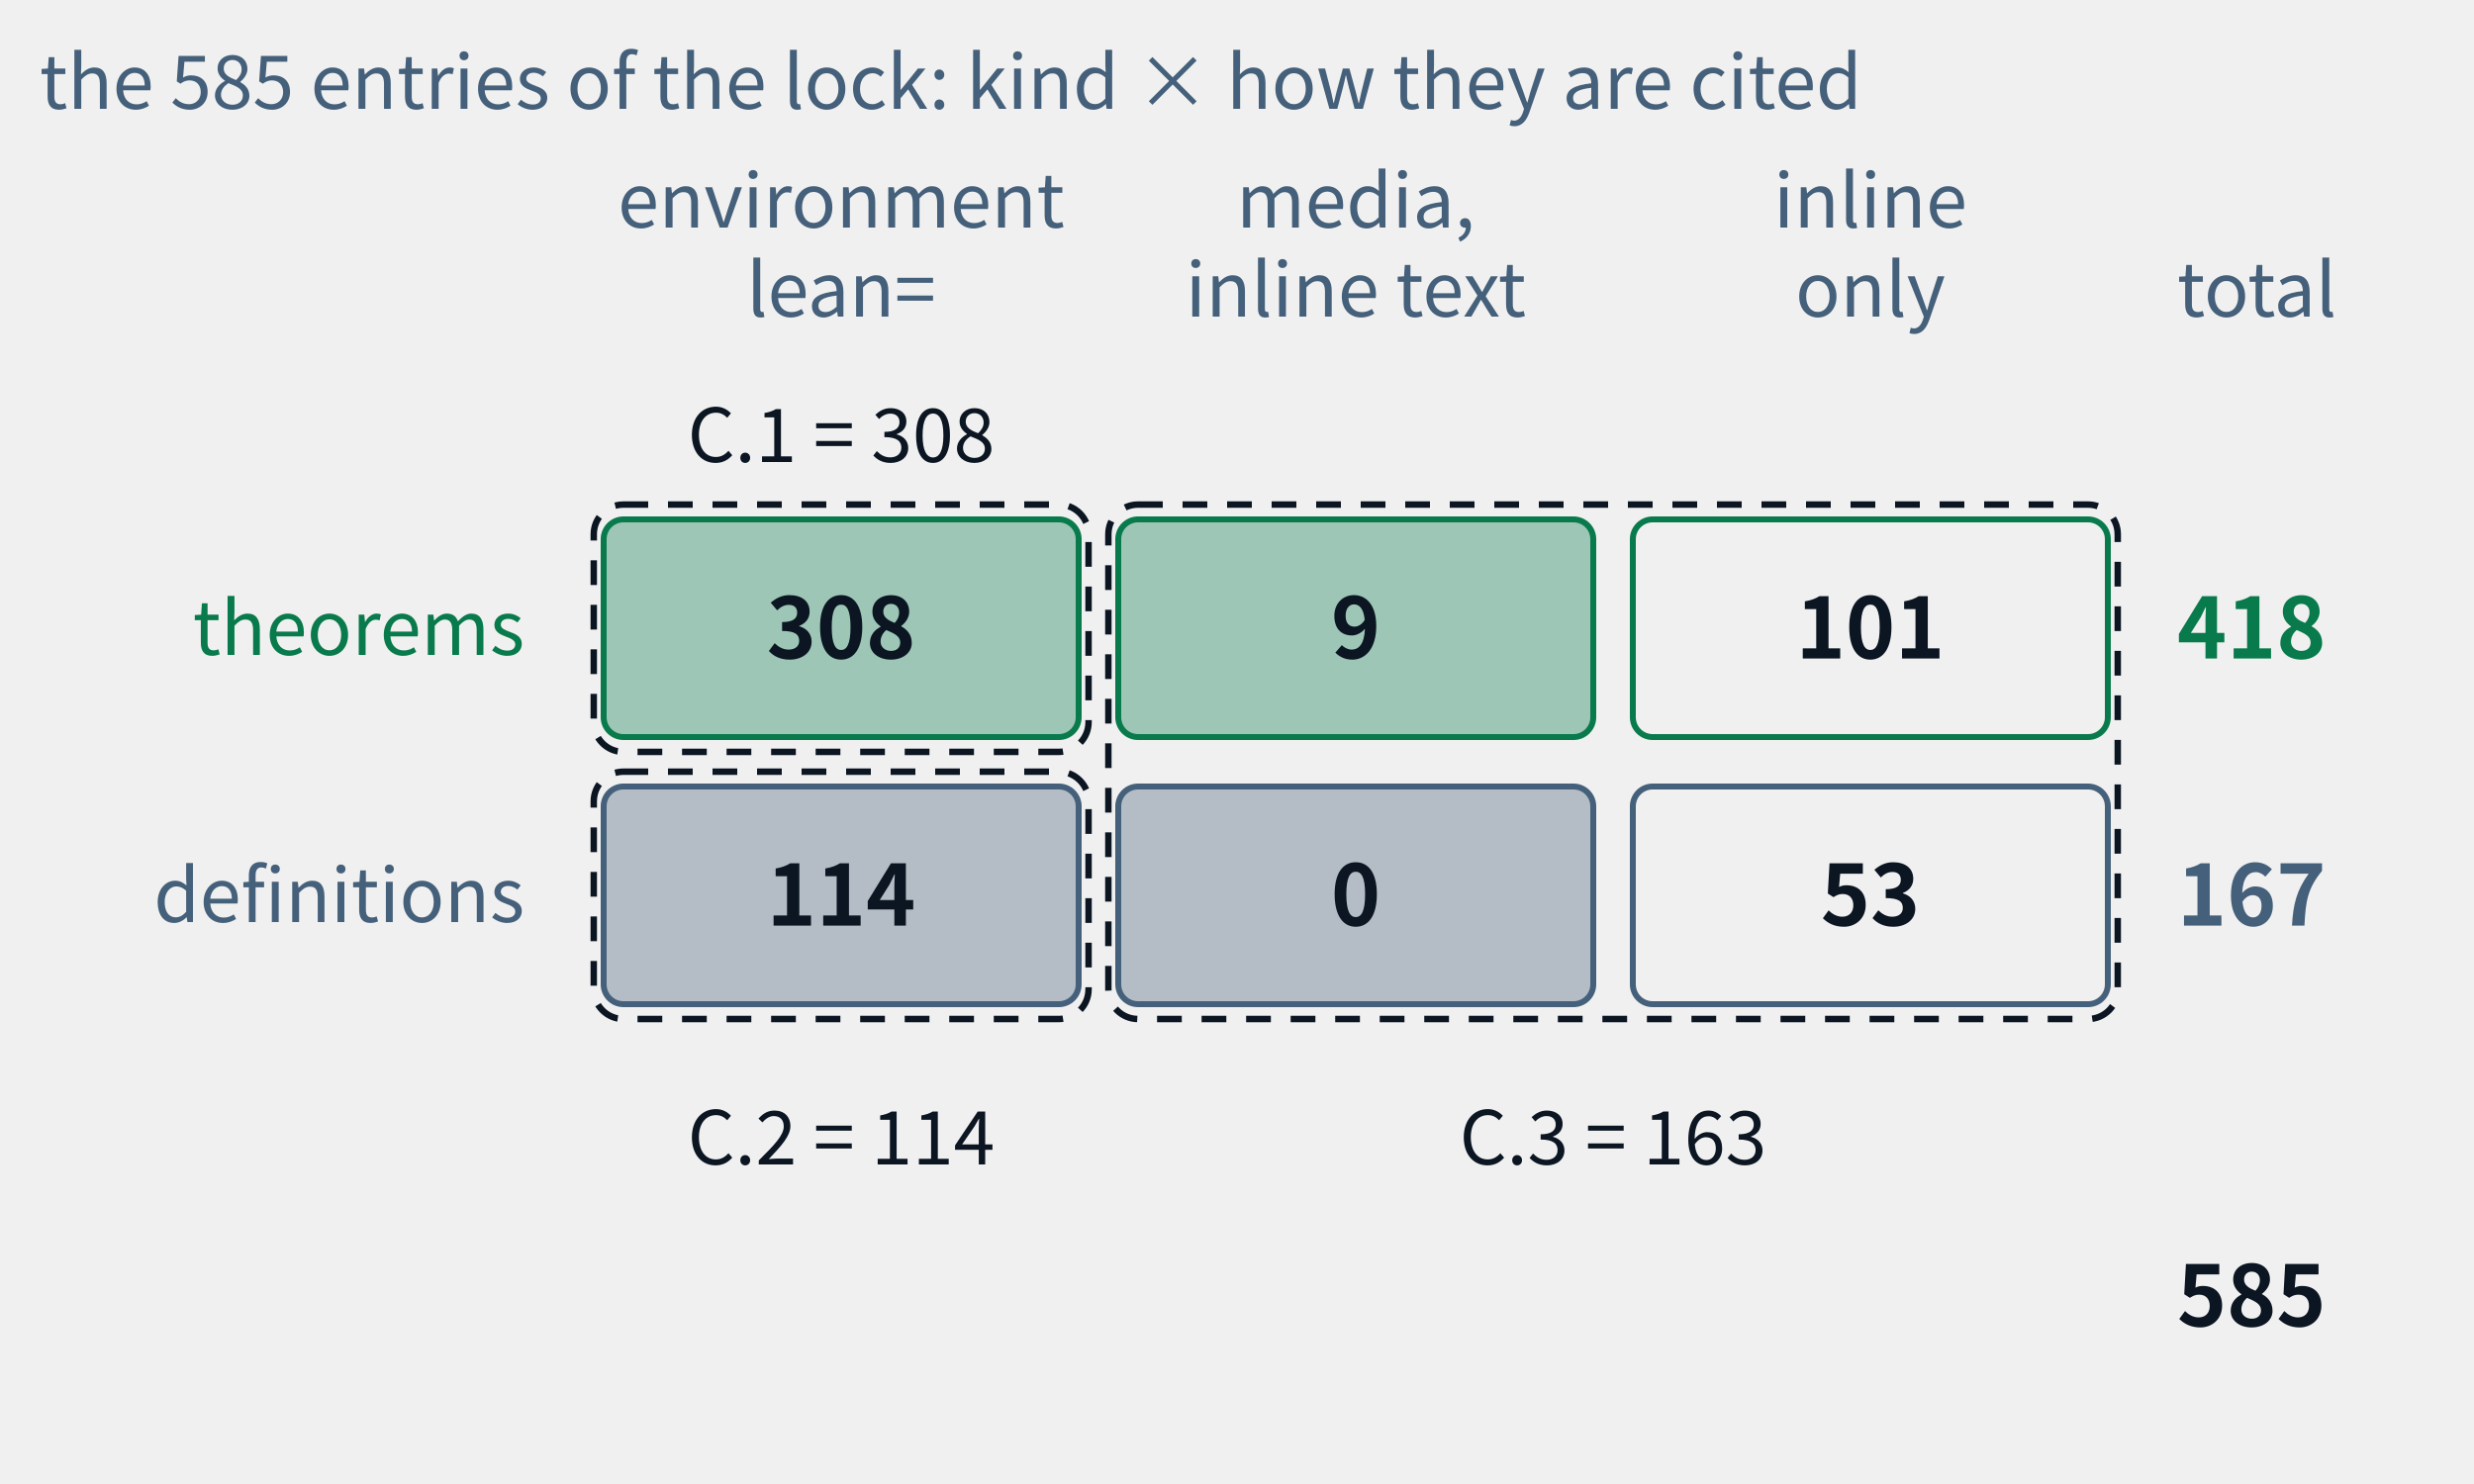
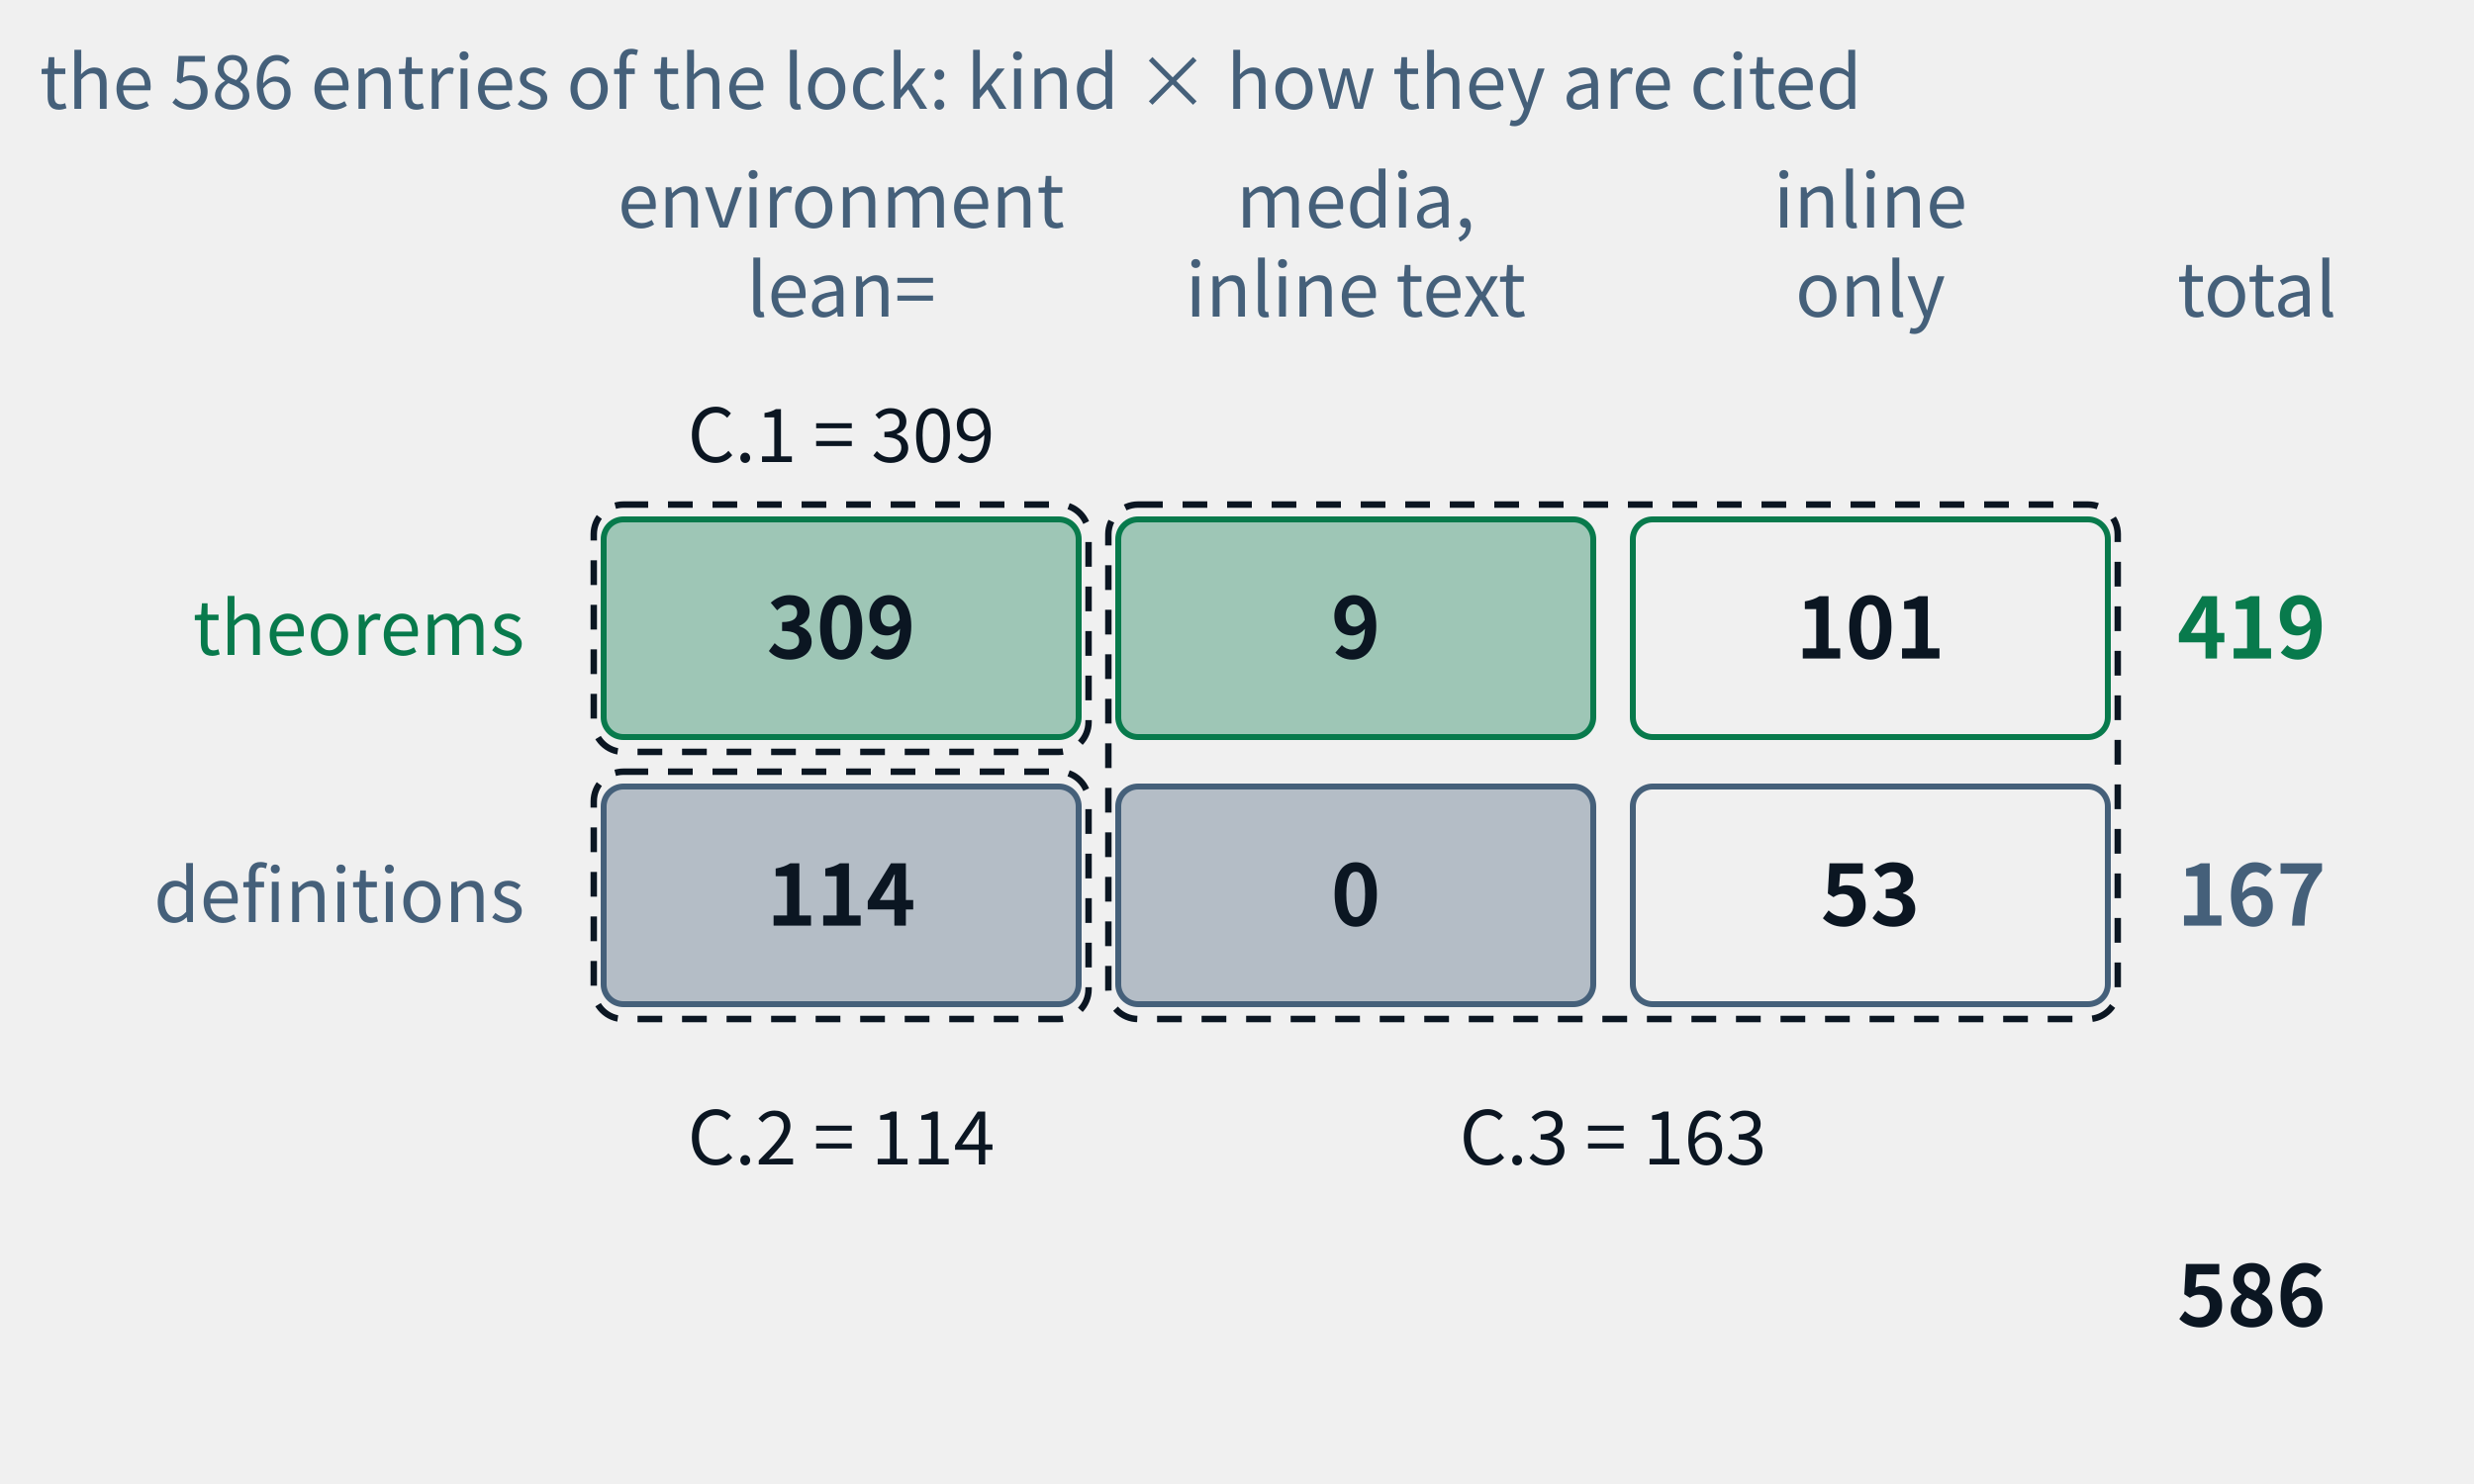
- <svg xmlns="http://www.w3.org/2000/svg" class="tr-fig" data-tr-fig="appc-ledger" data-lang="en" viewBox="0 0 500 300" width="500" height="300" font-family="'Noto Sans SC', 'Noto Sans CJK SC', 'Source Sans 3', 'PingFang SC', 'Microsoft YaHei', system-ui, sans-serif" role="img" aria-label="A ledger of two rows and three columns: the rows are theorems and definitions, the columns are cited with lean= in an environment, cited by media and only inline in the text, and reached by inline links only. The theorem row reads 308, 9, 101, total 418; the definition row 114, 0, 53, total 167; in all 585. Three dashed frames mark the three indexes of appendix C: C.1 = 308, C.2 = 114, C.3 = 9 + 101 + 0 + 53 = 163.">
+ <svg xmlns="http://www.w3.org/2000/svg" class="tr-fig" data-tr-fig="appc-ledger" data-lang="en" viewBox="0 0 500 300" width="500" height="300" font-family="'Noto Sans SC', 'Noto Sans CJK SC', 'Source Sans 3', 'PingFang SC', 'Microsoft YaHei', system-ui, sans-serif" role="img" aria-label="A ledger of two rows and three columns: the rows are theorems and definitions, the columns are cited with lean= in an environment, cited by media and only inline in the text, and reached by inline links only. The theorem row reads 309, 9, 101, total 419; the definition row 114, 0, 53, total 167; in all 586. Three dashed frames mark the three indexes of appendix C: C.1 = 309, C.2 = 114, C.3 = 9 + 101 + 0 + 53 = 163.">
  <style>.ts-ink{stroke:#0b1622}.tf-ink{fill:#0b1622}.ts-dim{stroke:#45607a}.tf-dim{fill:#45607a}.ts-faint{stroke:#9db3c4}.tf-faint{fill:#9db3c4}.ts-edge{stroke:#b9d0dd}.tf-edge{fill:#b9d0dd}.ts-hot{stroke:#5f9bb5}.tf-hot{fill:#5f9bb5}.ts-bg{stroke:#ffffff}.tf-bg{fill:#ffffff}.ts-panel{stroke:#eef5f9}.tf-panel{fill:#eef5f9}.ts-sheet{stroke:#f7fbfd}.tf-sheet{fill:#f7fbfd}.ts-cyan{stroke:#007c8a}.tf-cyan{fill:#007c8a}.ts-magenta{stroke:#b0128f}.tf-magenta{fill:#b0128f}.ts-amber{stroke:#946200}.tf-amber{fill:#946200}.ts-violet{stroke:#5a45c8}.tf-violet{fill:#5a45c8}.ts-ok{stroke:#087a4c}.tf-ok{fill:#087a4c}.ts-warn{stroke:#c21f3a}.tf-warn{fill:#c21f3a}.ts-blue{stroke:#1d5fd0}.tf-blue{fill:#1d5fd0}.ts-orange{stroke:#b85410}.tf-orange{fill:#b85410}.ts-sigma{stroke:#28405a}.tf-sigma{fill:#28405a}@media (prefers-color-scheme:dark){.ts-ink{stroke:#d4efff}.tf-ink{fill:#d4efff}.ts-dim{stroke:#6f8ea5}.tf-dim{fill:#6f8ea5}.ts-faint{stroke:#34506a}.tf-faint{fill:#34506a}.ts-edge{stroke:#143049}.tf-edge{fill:#143049}.ts-hot{stroke:#1f5d7c}.tf-hot{fill:#1f5d7c}.ts-bg{stroke:#03060c}.tf-bg{fill:#03060c}.ts-panel{stroke:#07101b}.tf-panel{fill:#07101b}.ts-sheet{stroke:#050c16}.tf-sheet{fill:#050c16}.ts-cyan{stroke:#19f0ff}.tf-cyan{fill:#19f0ff}.ts-magenta{stroke:#ff2fd0}.tf-magenta{fill:#ff2fd0}.ts-amber{stroke:#ffc83d}.tf-amber{fill:#ffc83d}.ts-violet{stroke:#9d8cff}.tf-violet{fill:#9d8cff}.ts-ok{stroke:#46ffb2}.tf-ok{fill:#46ffb2}.ts-warn{stroke:#ff5064}.tf-warn{fill:#ff5064}.ts-blue{stroke:#2a7bff}.tf-blue{fill:#2a7bff}.ts-orange{stroke:#ff8a3c}.tf-orange{fill:#ff8a3c}.ts-sigma{stroke:#cfe3ff}.tf-sigma{fill:#cfe3ff}}</style>
  <text class="tf-dim" x="170" y="46" font-size="15" text-anchor="middle">environment</text>
  <text class="tf-dim" x="170" y="64" font-size="15" text-anchor="middle">lean=</text>
  <text class="tf-dim" x="274" y="46" font-size="15" text-anchor="middle">media,</text>
  <text class="tf-dim" x="274" y="64" font-size="15" text-anchor="middle">inline text</text>
  <text class="tf-dim" x="378" y="46" font-size="15" text-anchor="middle">inline</text>
  <text class="tf-dim" x="378" y="64" font-size="15" text-anchor="middle">only</text>
  <text class="tf-dim" x="440" y="64" font-size="15">total</text>
  <text class="tf-ok" x="106" y="132.4" font-size="15" text-anchor="end">theorems</text>
  <rect x="122" y="105" width="96" height="44" rx="4" class="ts-ok tf-ok" stroke-width="1.2" fill-opacity="0.35" />
-   <text class="tf-ink" x="170" y="133.12" font-size="17" text-anchor="middle" font-weight="600">308</text>
+   <text class="tf-ink" x="170" y="133.12" font-size="17" text-anchor="middle" font-weight="600">309</text>
  <rect x="226" y="105" width="96" height="44" rx="4" class="ts-ok tf-ok" stroke-width="1.2" fill-opacity="0.35" />
  <text class="tf-ink" x="274" y="133.12" font-size="17" text-anchor="middle" font-weight="600">9</text>
  <rect x="330" y="105" width="96" height="44" rx="4" class="ts-ok" stroke-width="1.2" fill="none" />
  <text class="tf-ink" x="378" y="133.12" font-size="17" text-anchor="middle" font-weight="600">101</text>
-   <text class="tf-ok" x="440" y="133.12" font-size="17" font-weight="600">418</text>
+   <text class="tf-ok" x="440" y="133.12" font-size="17" font-weight="600">419</text>
  <text class="tf-dim" x="106" y="186.4" font-size="15" text-anchor="end">definitions</text>
  <rect x="122" y="159" width="96" height="44" rx="4" class="ts-dim tf-dim" stroke-width="1.2" fill-opacity="0.35" />
  <text class="tf-ink" x="170" y="187.12" font-size="17" text-anchor="middle" font-weight="600">114</text>
  <rect x="226" y="159" width="96" height="44" rx="4" class="ts-dim tf-dim" stroke-width="1.2" fill-opacity="0.35" />
  <text class="tf-ink" x="274" y="187.12" font-size="17" text-anchor="middle" font-weight="600">0</text>
  <rect x="330" y="159" width="96" height="44" rx="4" class="ts-dim" stroke-width="1.2" fill="none" />
  <text class="tf-ink" x="378" y="187.12" font-size="17" text-anchor="middle" font-weight="600">53</text>
  <text class="tf-dim" x="440" y="187.12" font-size="17" font-weight="600">167</text>
-   <text class="tf-ink" x="440" y="268.12" font-size="17" font-weight="600">585</text>
+   <text class="tf-ink" x="440" y="268.12" font-size="17" font-weight="600">586</text>
  <rect x="120" y="102" width="100" height="50" rx="6" class="ts-ink" stroke-width="1.3" stroke-dasharray="5 4" fill="none" />
  <rect x="120" y="156" width="100" height="50" rx="6" class="ts-ink" stroke-width="1.3" stroke-dasharray="5 4" fill="none" />
  <rect x="224" y="102" width="204" height="104" rx="6" class="ts-ink" stroke-width="1.3" stroke-dasharray="5 4" fill="none" />
-   <text class="tf-ink" x="170" y="93.4" font-size="15" text-anchor="middle">C.1 = 308</text>
+   <text class="tf-ink" x="170" y="93.4" font-size="15" text-anchor="middle">C.1 = 309</text>
  <text class="tf-ink" x="170" y="235.4" font-size="15" text-anchor="middle">C.2 = 114</text>
  <text class="tf-ink" x="326" y="235.4" font-size="15" text-anchor="middle">C.3 = 163</text>
-   <text class="tf-dim" x="8" y="22" font-size="15">the 585 entries of the lock: kind × how they are cited</text>
+   <text class="tf-dim" x="8" y="22" font-size="15">the 586 entries of the lock: kind × how they are cited</text>
</svg>
